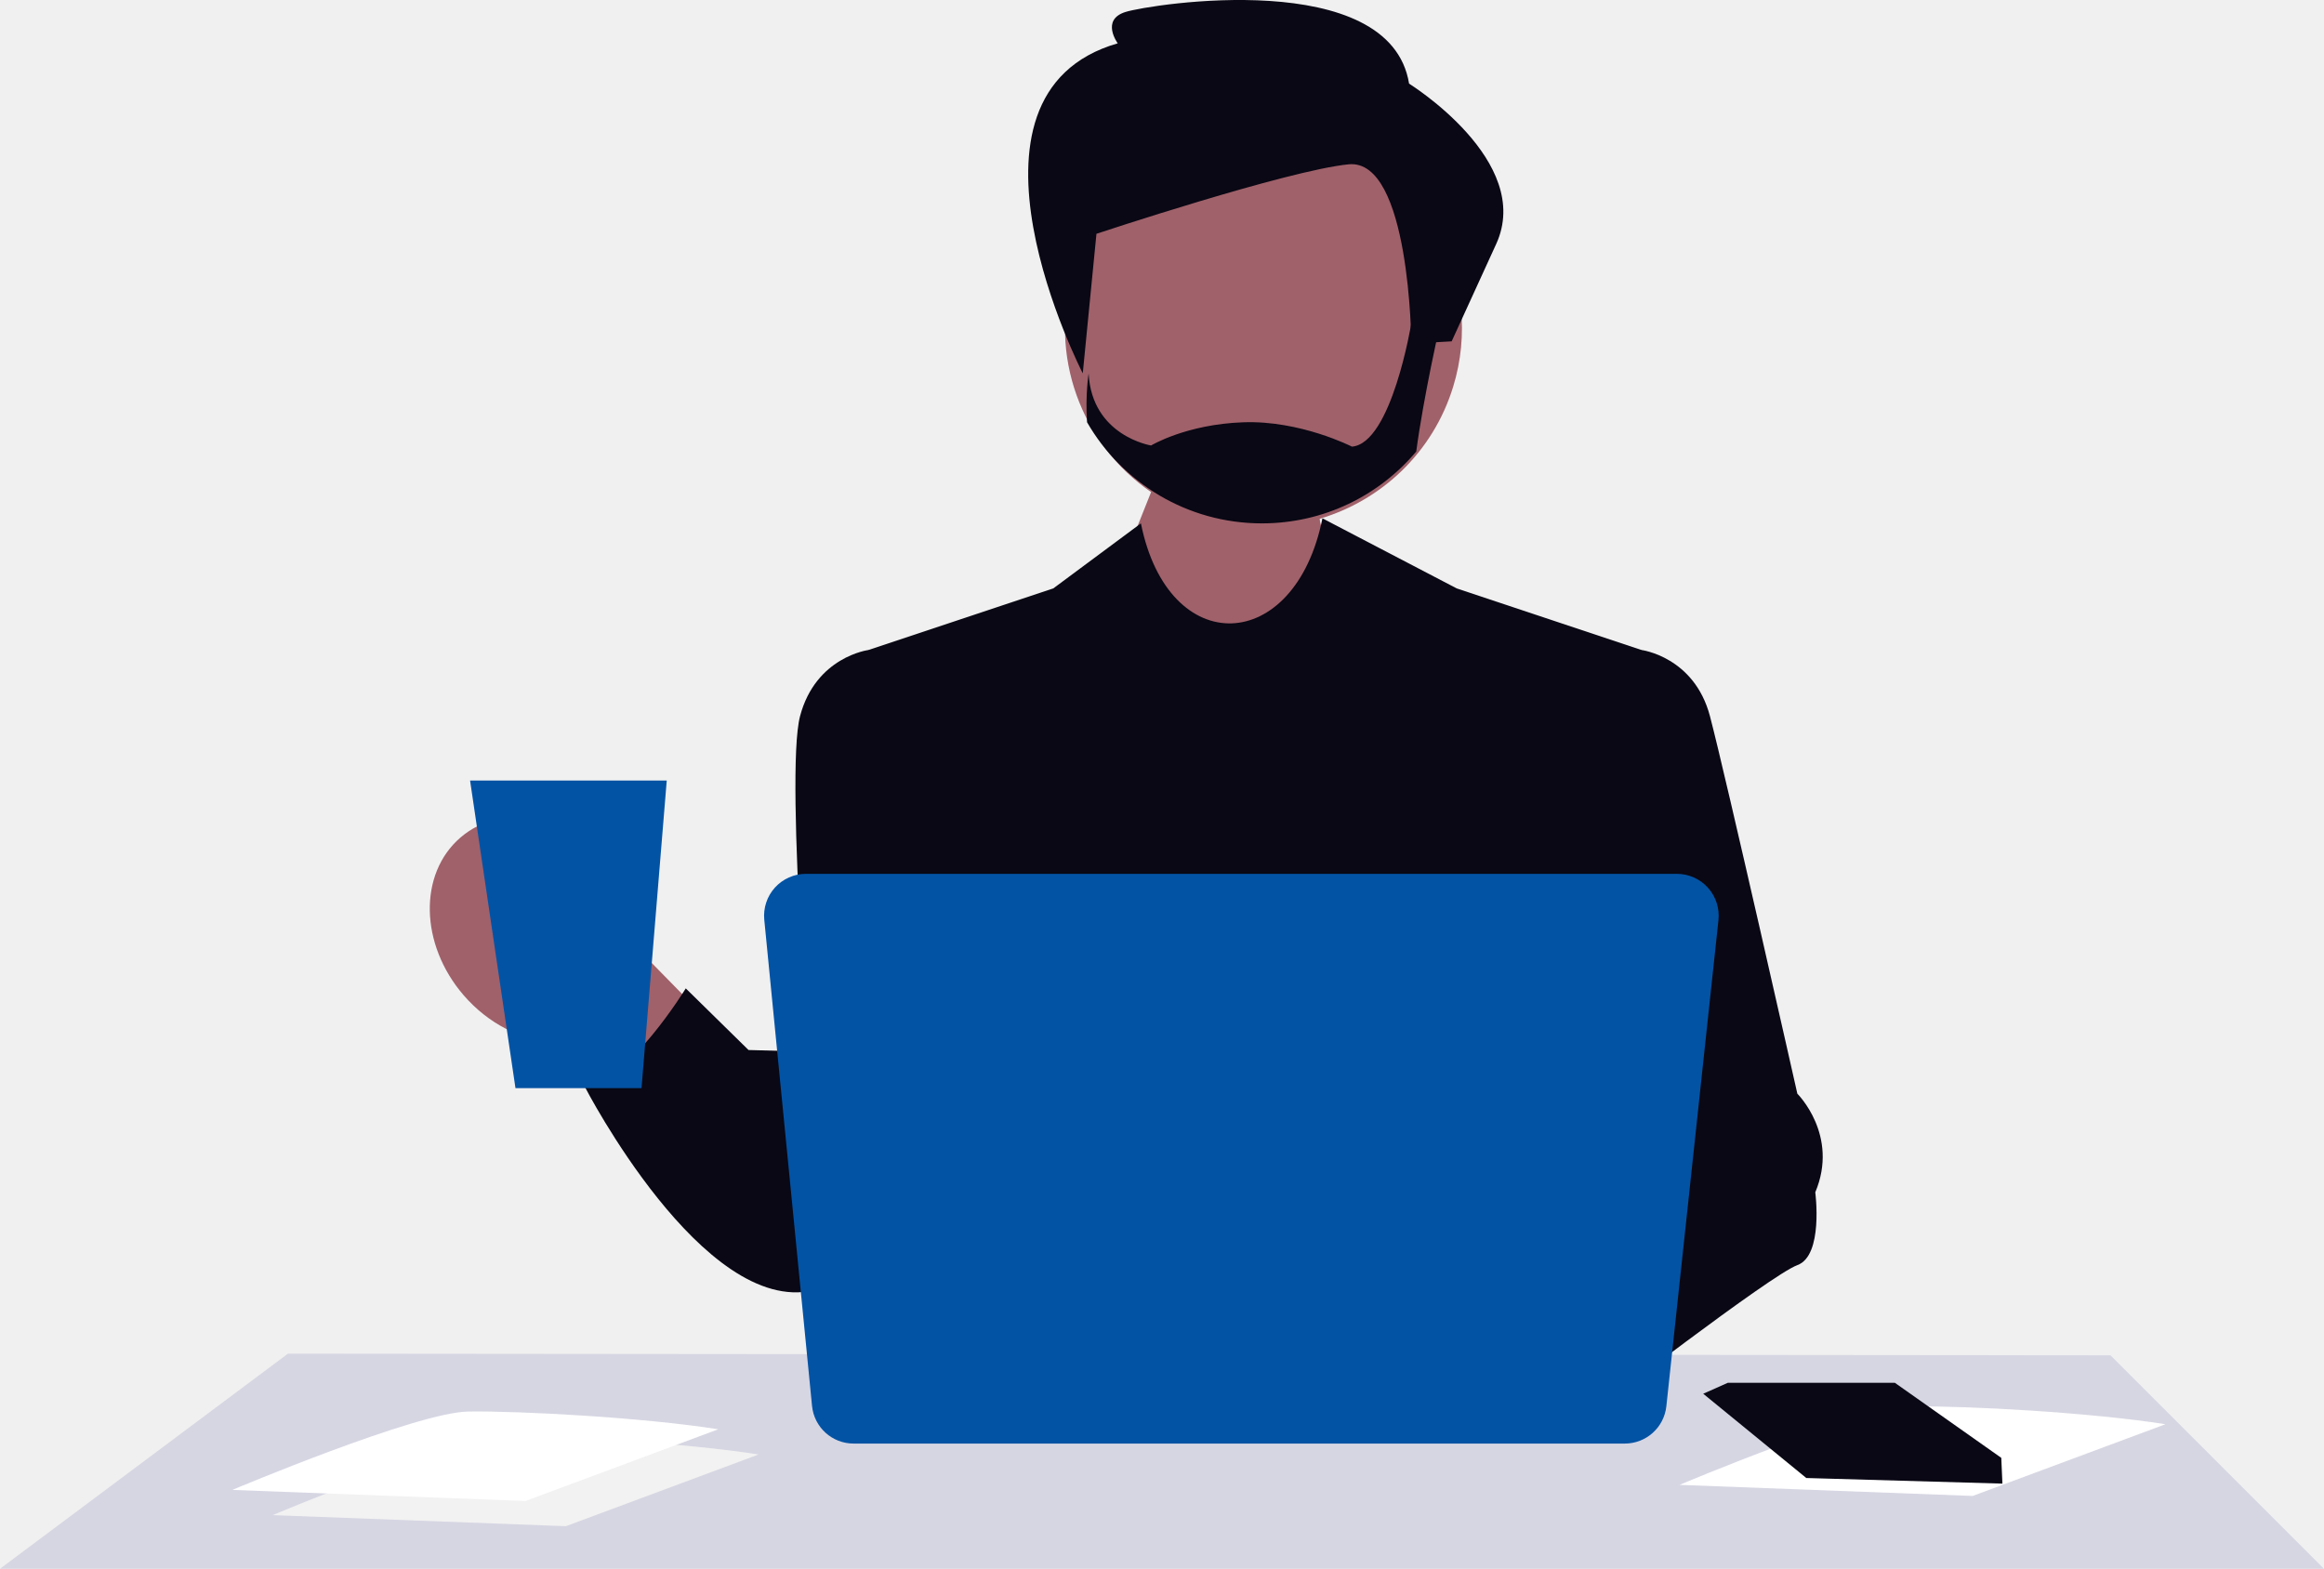
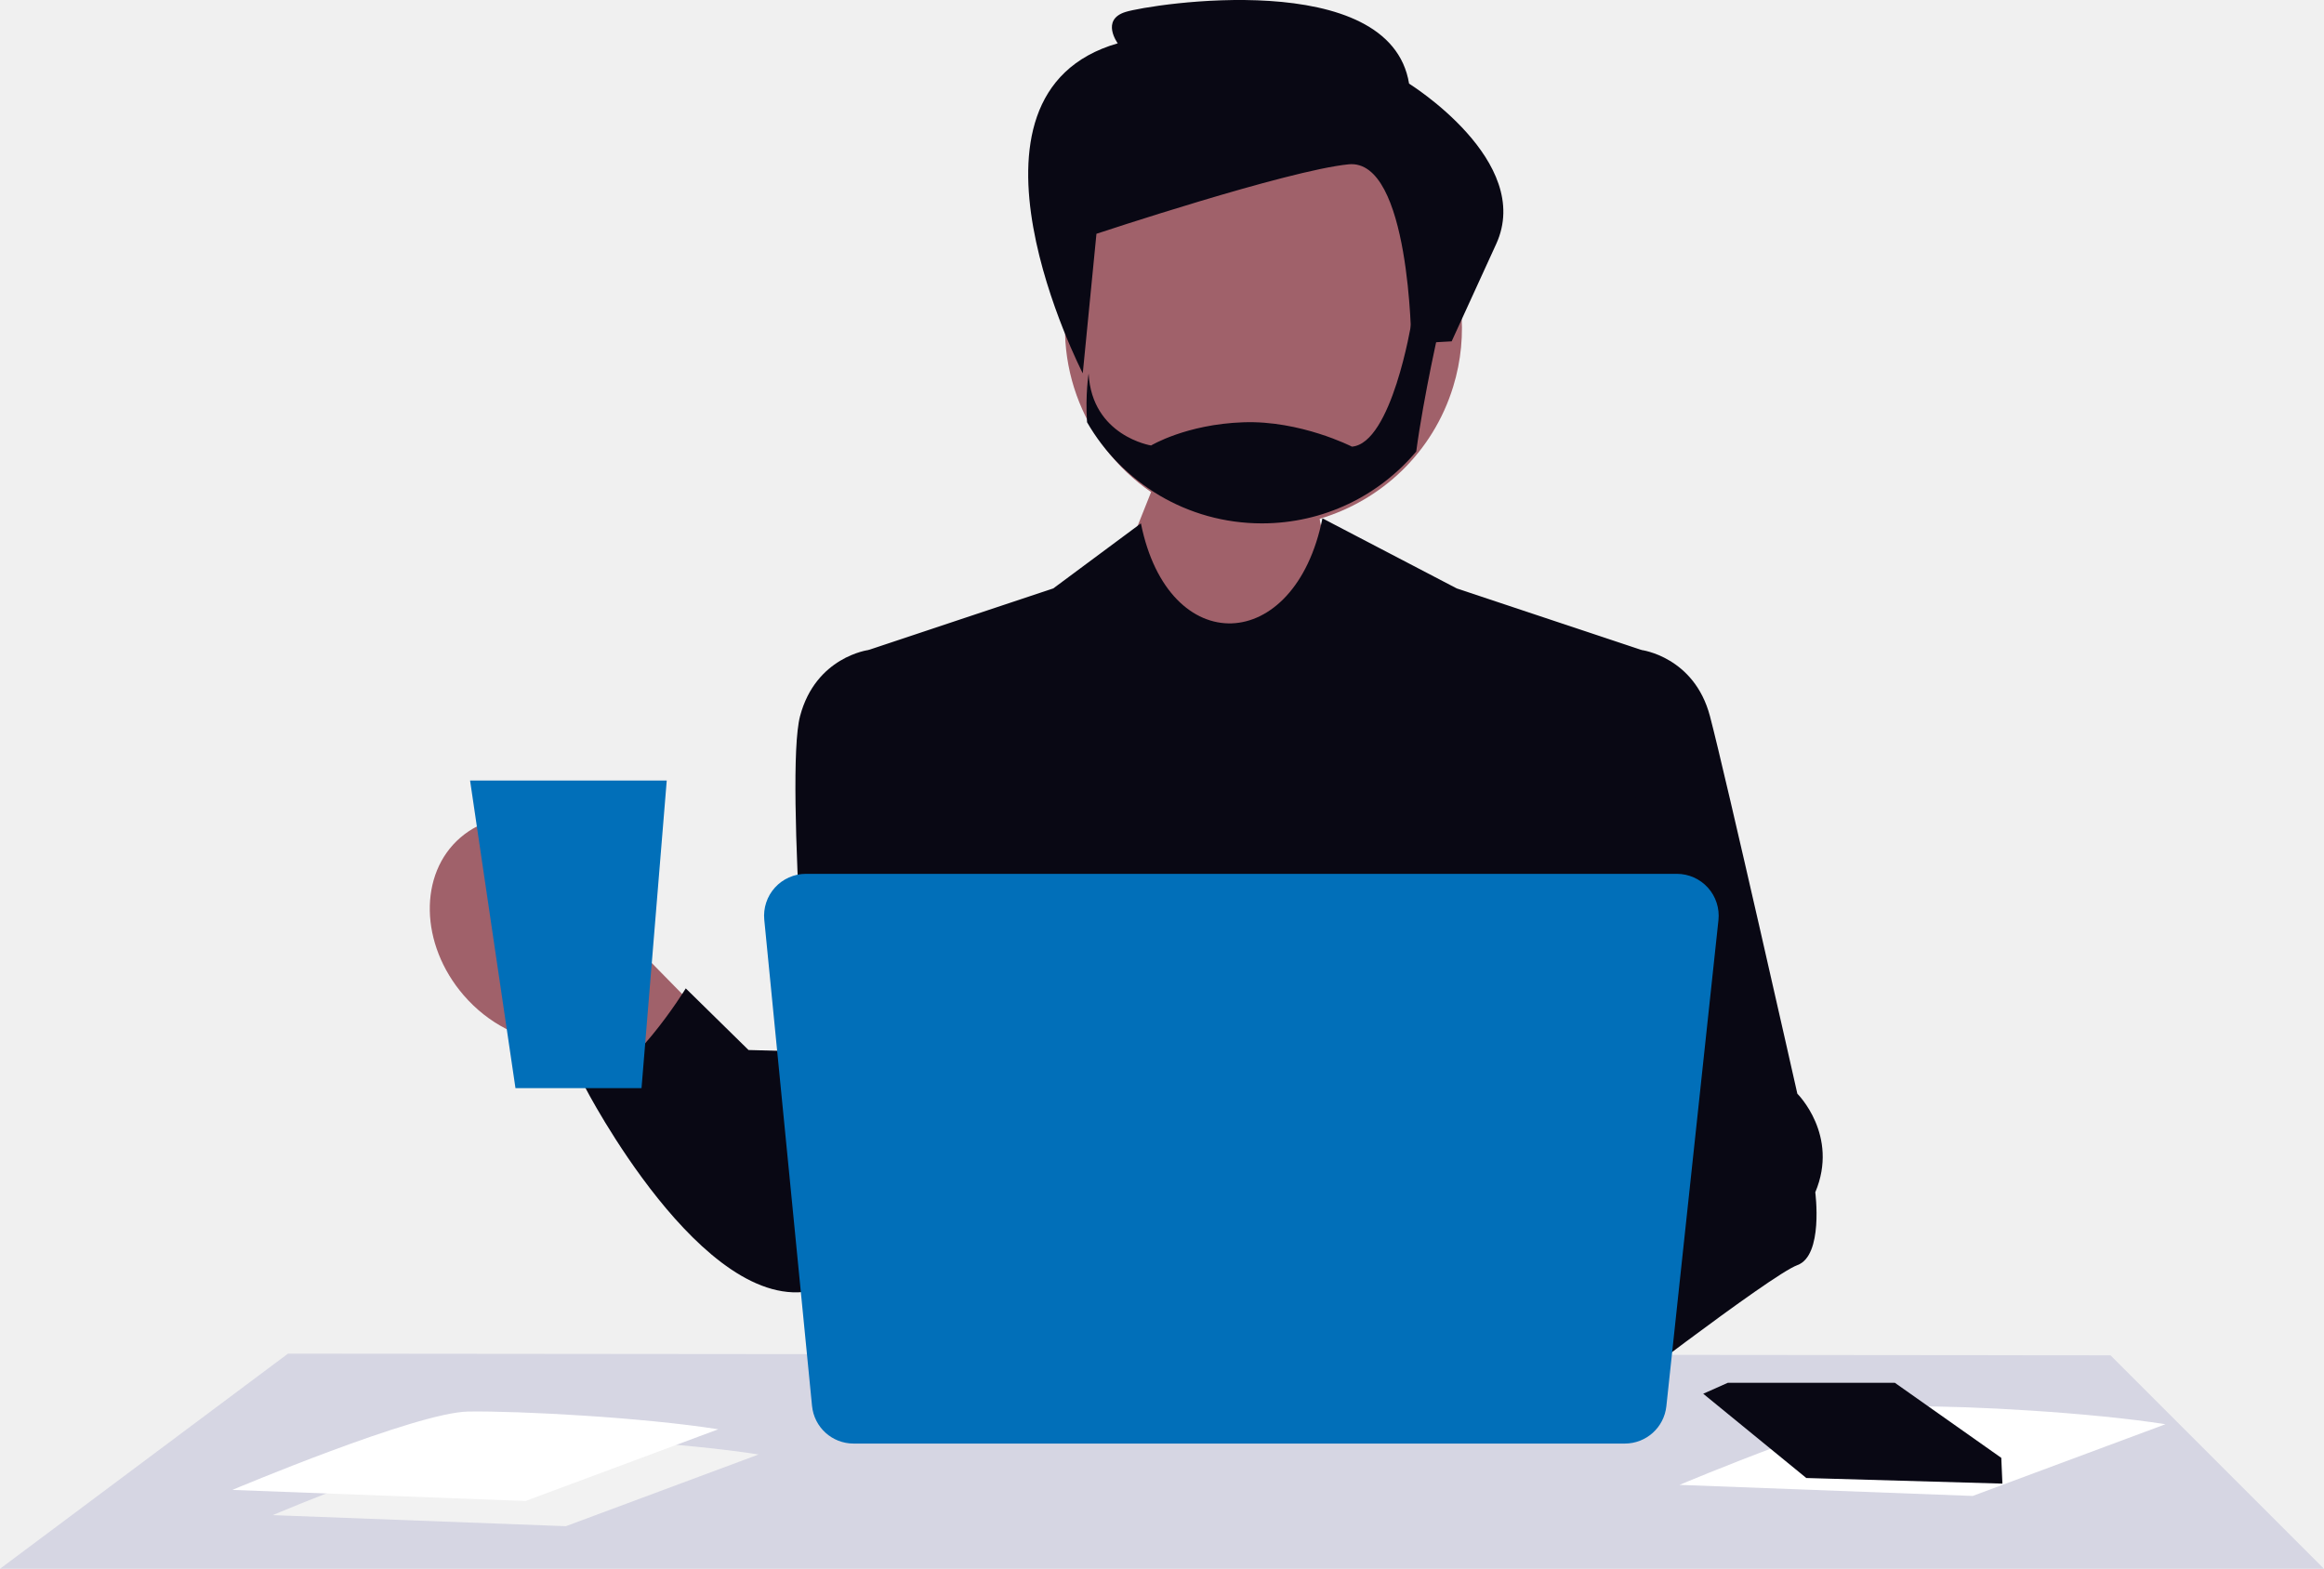
<svg xmlns="http://www.w3.org/2000/svg" width="1009.606" height="681.584" viewBox="0 0 1009.606 681.584" role="img" artist="Katerina Limpitsouni" source="https://undraw.co/">
  <path d="M281.98,417.219l110.052,112.22-56.512,25.026-94.879-101.624c-13.865-.815-28.389-7.867-39.258-20.481-19.017-22.07-19.628-52.719-1.363-68.458,18.265-15.739,48.487-10.606,67.505,11.463,10.869,12.613,15.698,28.021,14.455,41.853Z" fill="#a0616a" />
  <polygon points="125.105 588.12 0 681.584 1009.606 681.584 916.872 588.851 125.105 588.12" fill="#d6d6e3" />
  <path d="M940.725,618.788l-83.728,31.155-127.361-4.807s79.891-33.736,102.535-34.055c22.643-.32,76.175,2.592,108.555,7.708Z" fill="#fff" />
  <path d="M631.299,168.004c13.963-45.516-11.615-93.733-57.131-107.697-45.516-13.963-93.734,11.615-107.697,57.131-11.324,36.913,3.362,75.6,33.596,96.355l-52.618,131.888,258.486-21.906s-130.944-70.302-132.623-98.389c26.767-7.937,49.185-28.692,57.987-57.383Z" fill="#a0616a" />
  <path d="M693.129,291.664l20.02-9.249s22.872,2.916,29.694,28.721c6.823,25.805,37.97,164.049,37.97,164.049,0,0,18.247,18.007,7.789,42.838,0,0,3.643,27.502-7.789,31.643s-88.021,63.265-88.021,63.265l.337-321.266Z" fill="#090814" />
  <path d="M632.829,255.642l-58.327-30.441c-11.934,59.384-66.926,61.574-78.86,2.191l-38.058,28.251-80.321,26.773,11.683,311.424,163.034-.47.012.47h149.474l11.683-311.424-80.321-26.773Z" fill="#090814" />
  <path d="M397.284,291.664l-20.02-9.249s-22.872,2.916-29.694,28.721c-6.823,25.805,5.841,175.002,5.841,175.002,0,0-18.247,18.007-7.789,42.838,0,0-3.643,27.502,7.789,31.643,11.432,4.141,43.873,5.974,43.873,5.974v-274.928Z" fill="#090814" />
  <path d="M362.599,457.221l-37.422-1.021-27.26-26.774s-24.591,40.156-43.811,42.838c0,0,51.349,99.547,99.305,88.354l16.425-76.369-7.236-27.028Z" fill="#090814" />
-   <path d="M705.831,627.19h-334.97c-9.401,0-17.182-7.055-18.1-16.41l-20.739-211.158c-.501-5.098,1.185-10.199,4.626-13.994,3.44-3.795,8.352-5.972,13.474-5.972h378.332c5.153,0,10.084,2.198,13.528,6.032,3.444,3.832,5.104,8.97,4.555,14.093l-22.623,211.158c-.993,9.264-8.767,16.251-18.084,16.251Z" fill="#0353A4" />
-   <polygon points="278.696 472.755 223.932 472.755 204.217 339.131 289.649 339.131 278.696 472.755" fill="#0353A4" />
+   <path d="M705.831,627.19h-334.97c-9.401,0-17.182-7.055-18.1-16.41l-20.739-211.158c-.501-5.098,1.185-10.199,4.626-13.994,3.44-3.795,8.352-5.972,13.474-5.972h378.332c5.153,0,10.084,2.198,13.528,6.032,3.444,3.832,5.104,8.97,4.555,14.093l-22.623,211.158c-.993,9.264-8.767,16.251-18.084,16.251Z" fill="#016FB9" />
+   <polygon points="278.696 472.755 223.932 472.755 204.217 339.131 289.649 339.131 278.696 472.755" fill="#016FB9" />
  <polygon points="823.165 600.777 750.633 600.777 739.922 605.54 784.708 642.154 869.897 644.588 869.41 633.392 823.165 600.777" fill="#090814" />
  <path d="M329.558,631.932l-83.728,31.155-127.361-4.807s79.891-33.736,102.535-34.055c22.643-.32,76.175,2.592,108.555,7.708Z" fill="#f2f2f2" />
  <path d="M312.033,620.979l-83.728,31.155-127.361-4.807s79.891-33.736,102.535-34.055c22.643-.32,76.175,2.592,108.555,7.708Z" fill="#fff" />
  <path d="M476.326,101.572l-5.943,60.63s-62.363-121.008,15.192-143.384c0,0-7.553-10.227,3.408-13.63s114.875-19.72,123.158,31.155c0,0,54.285,33.645,37.856,69.642l-19.358,42.32-17.524.974s-.494-80.569-27.26-77.887c-26.766,2.682-109.528,30.181-109.528,30.181Z" fill="#090814" />
  <path d="M625.761,140.032s-7.317,32.157-10.515,56.144c-16.057,19.102-40.131,31.216-67.031,31.216-32.486,0-60.832-17.678-75.969-43.943-.81-11.982.679-21.161.679-21.161,1.446,27.185,27.141,31.259,27.141,31.259,0,0,15.203-9.2,40.021-10.077,24.819-.898,47.229,10.581,47.229,10.581,17.262-1.402,25.805-53.669,25.805-53.669l12.64-.35Z" fill="#090814" />
</svg>
